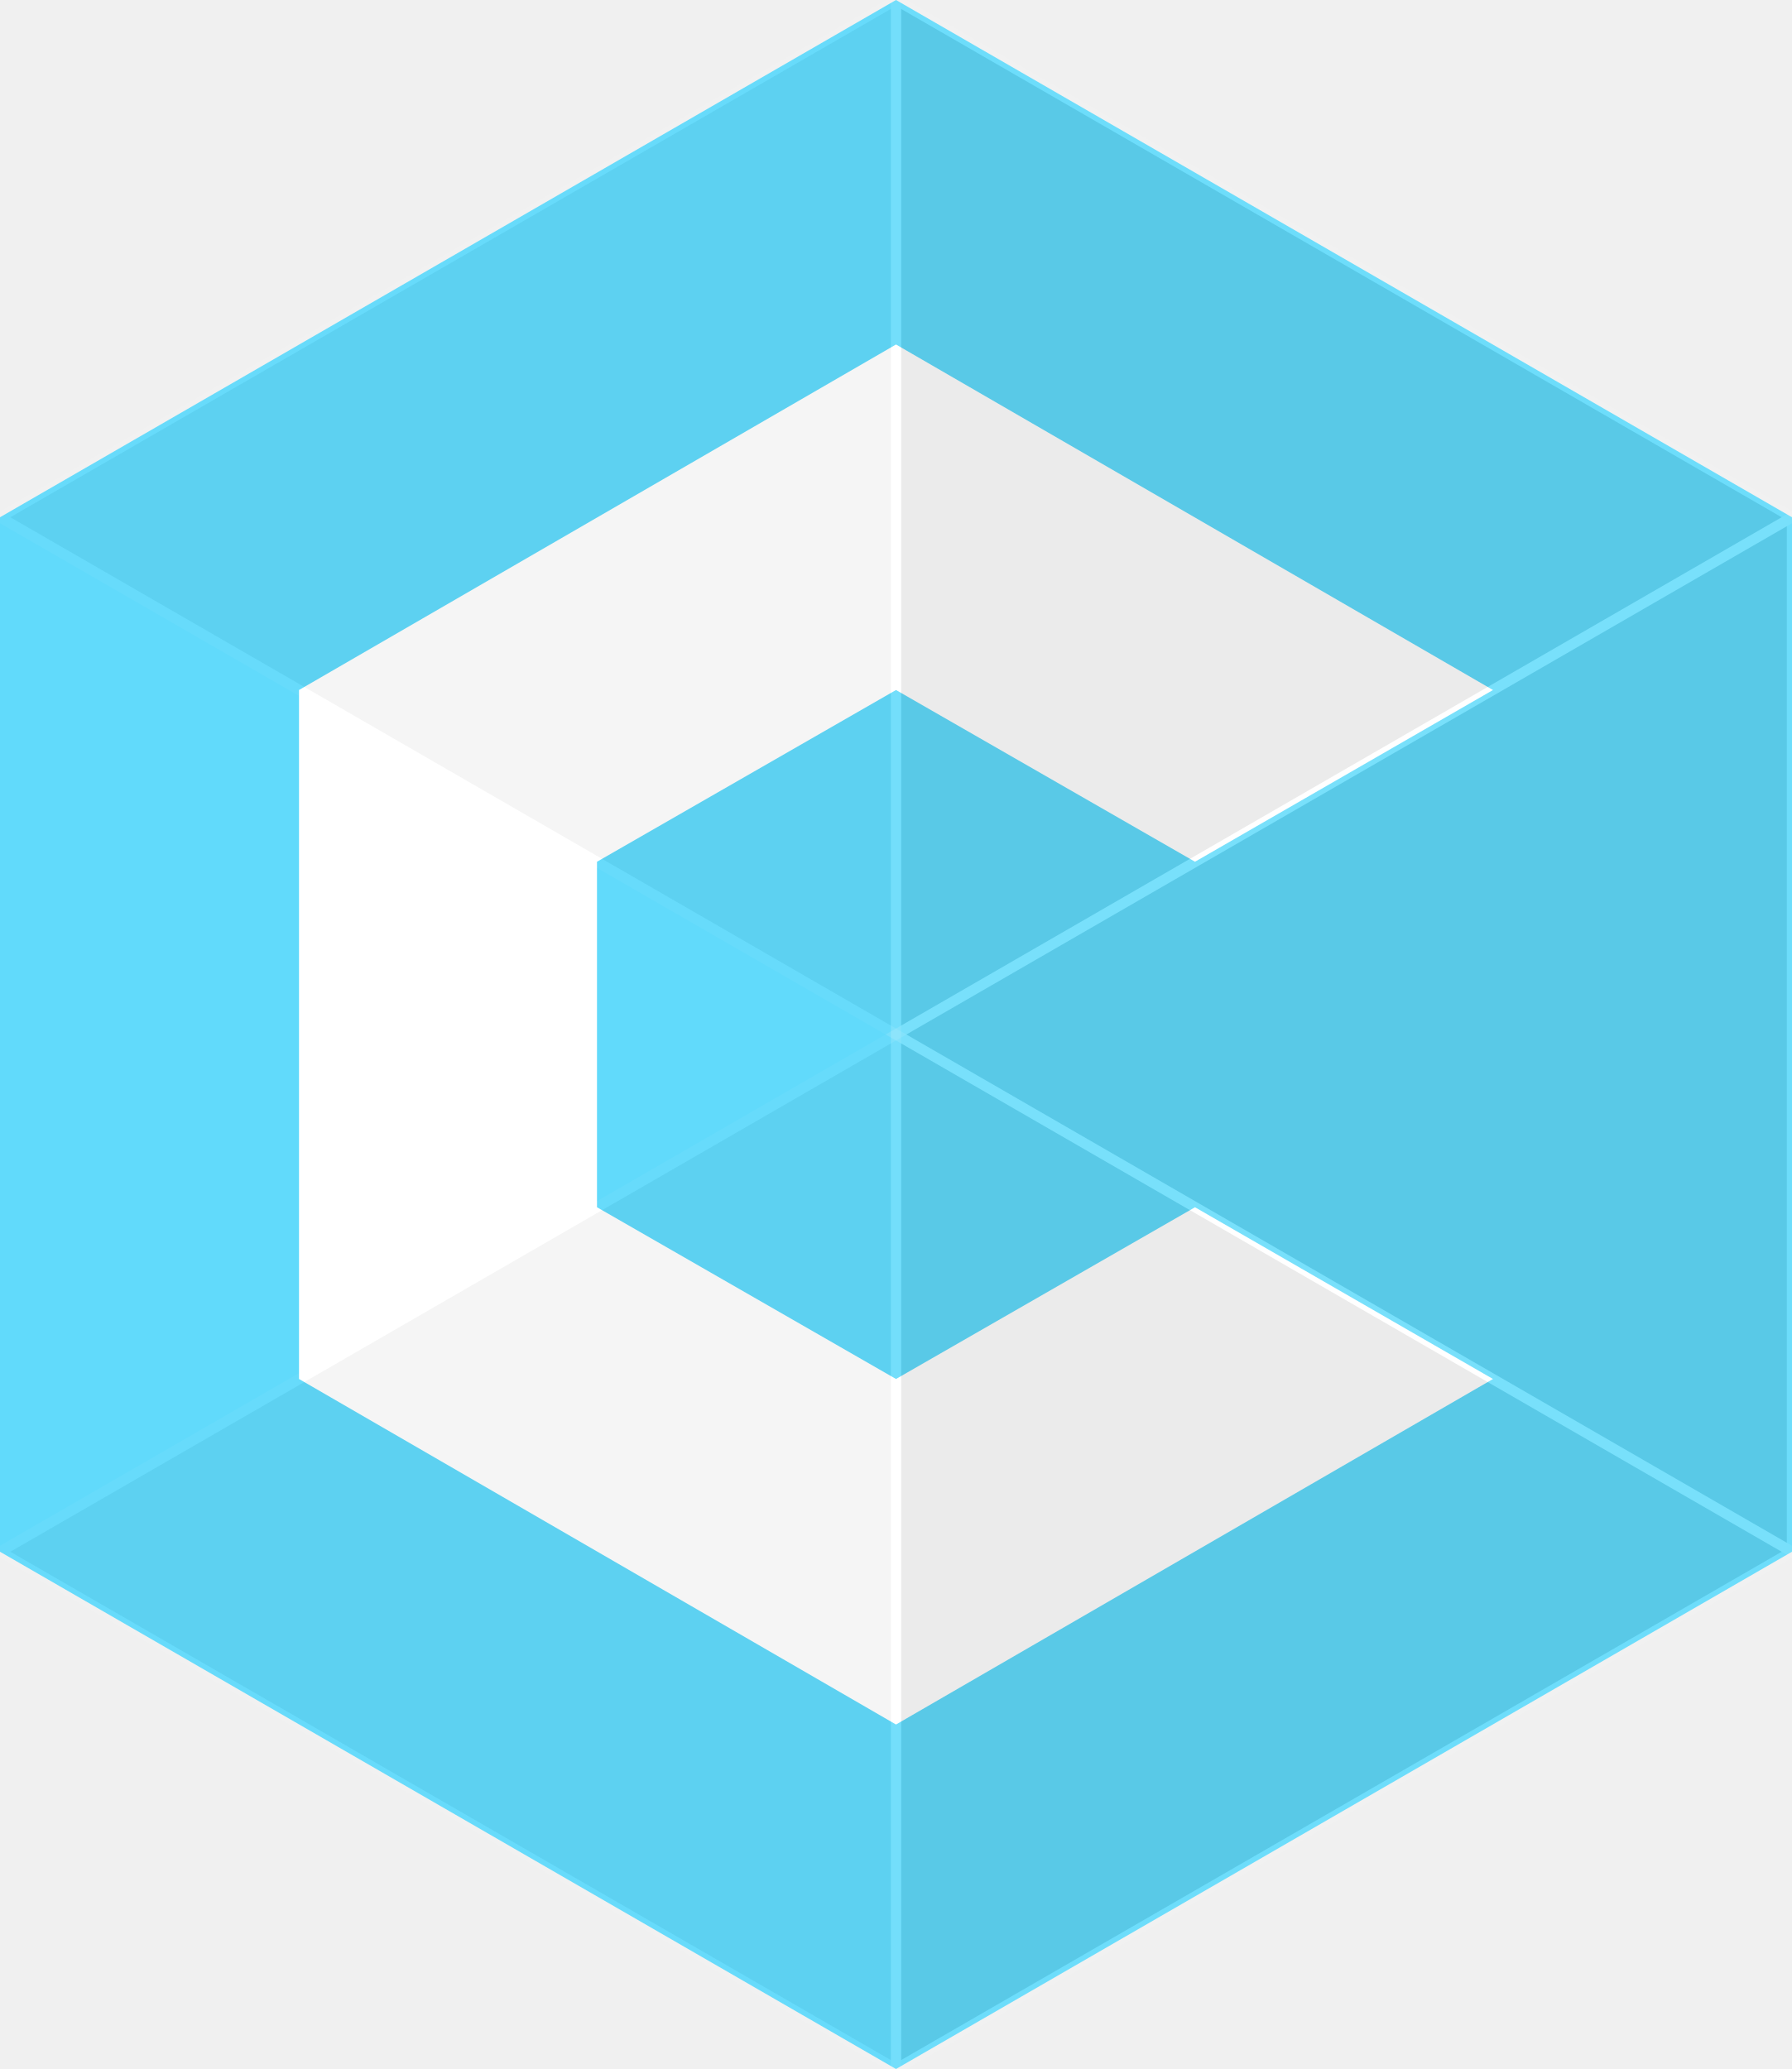
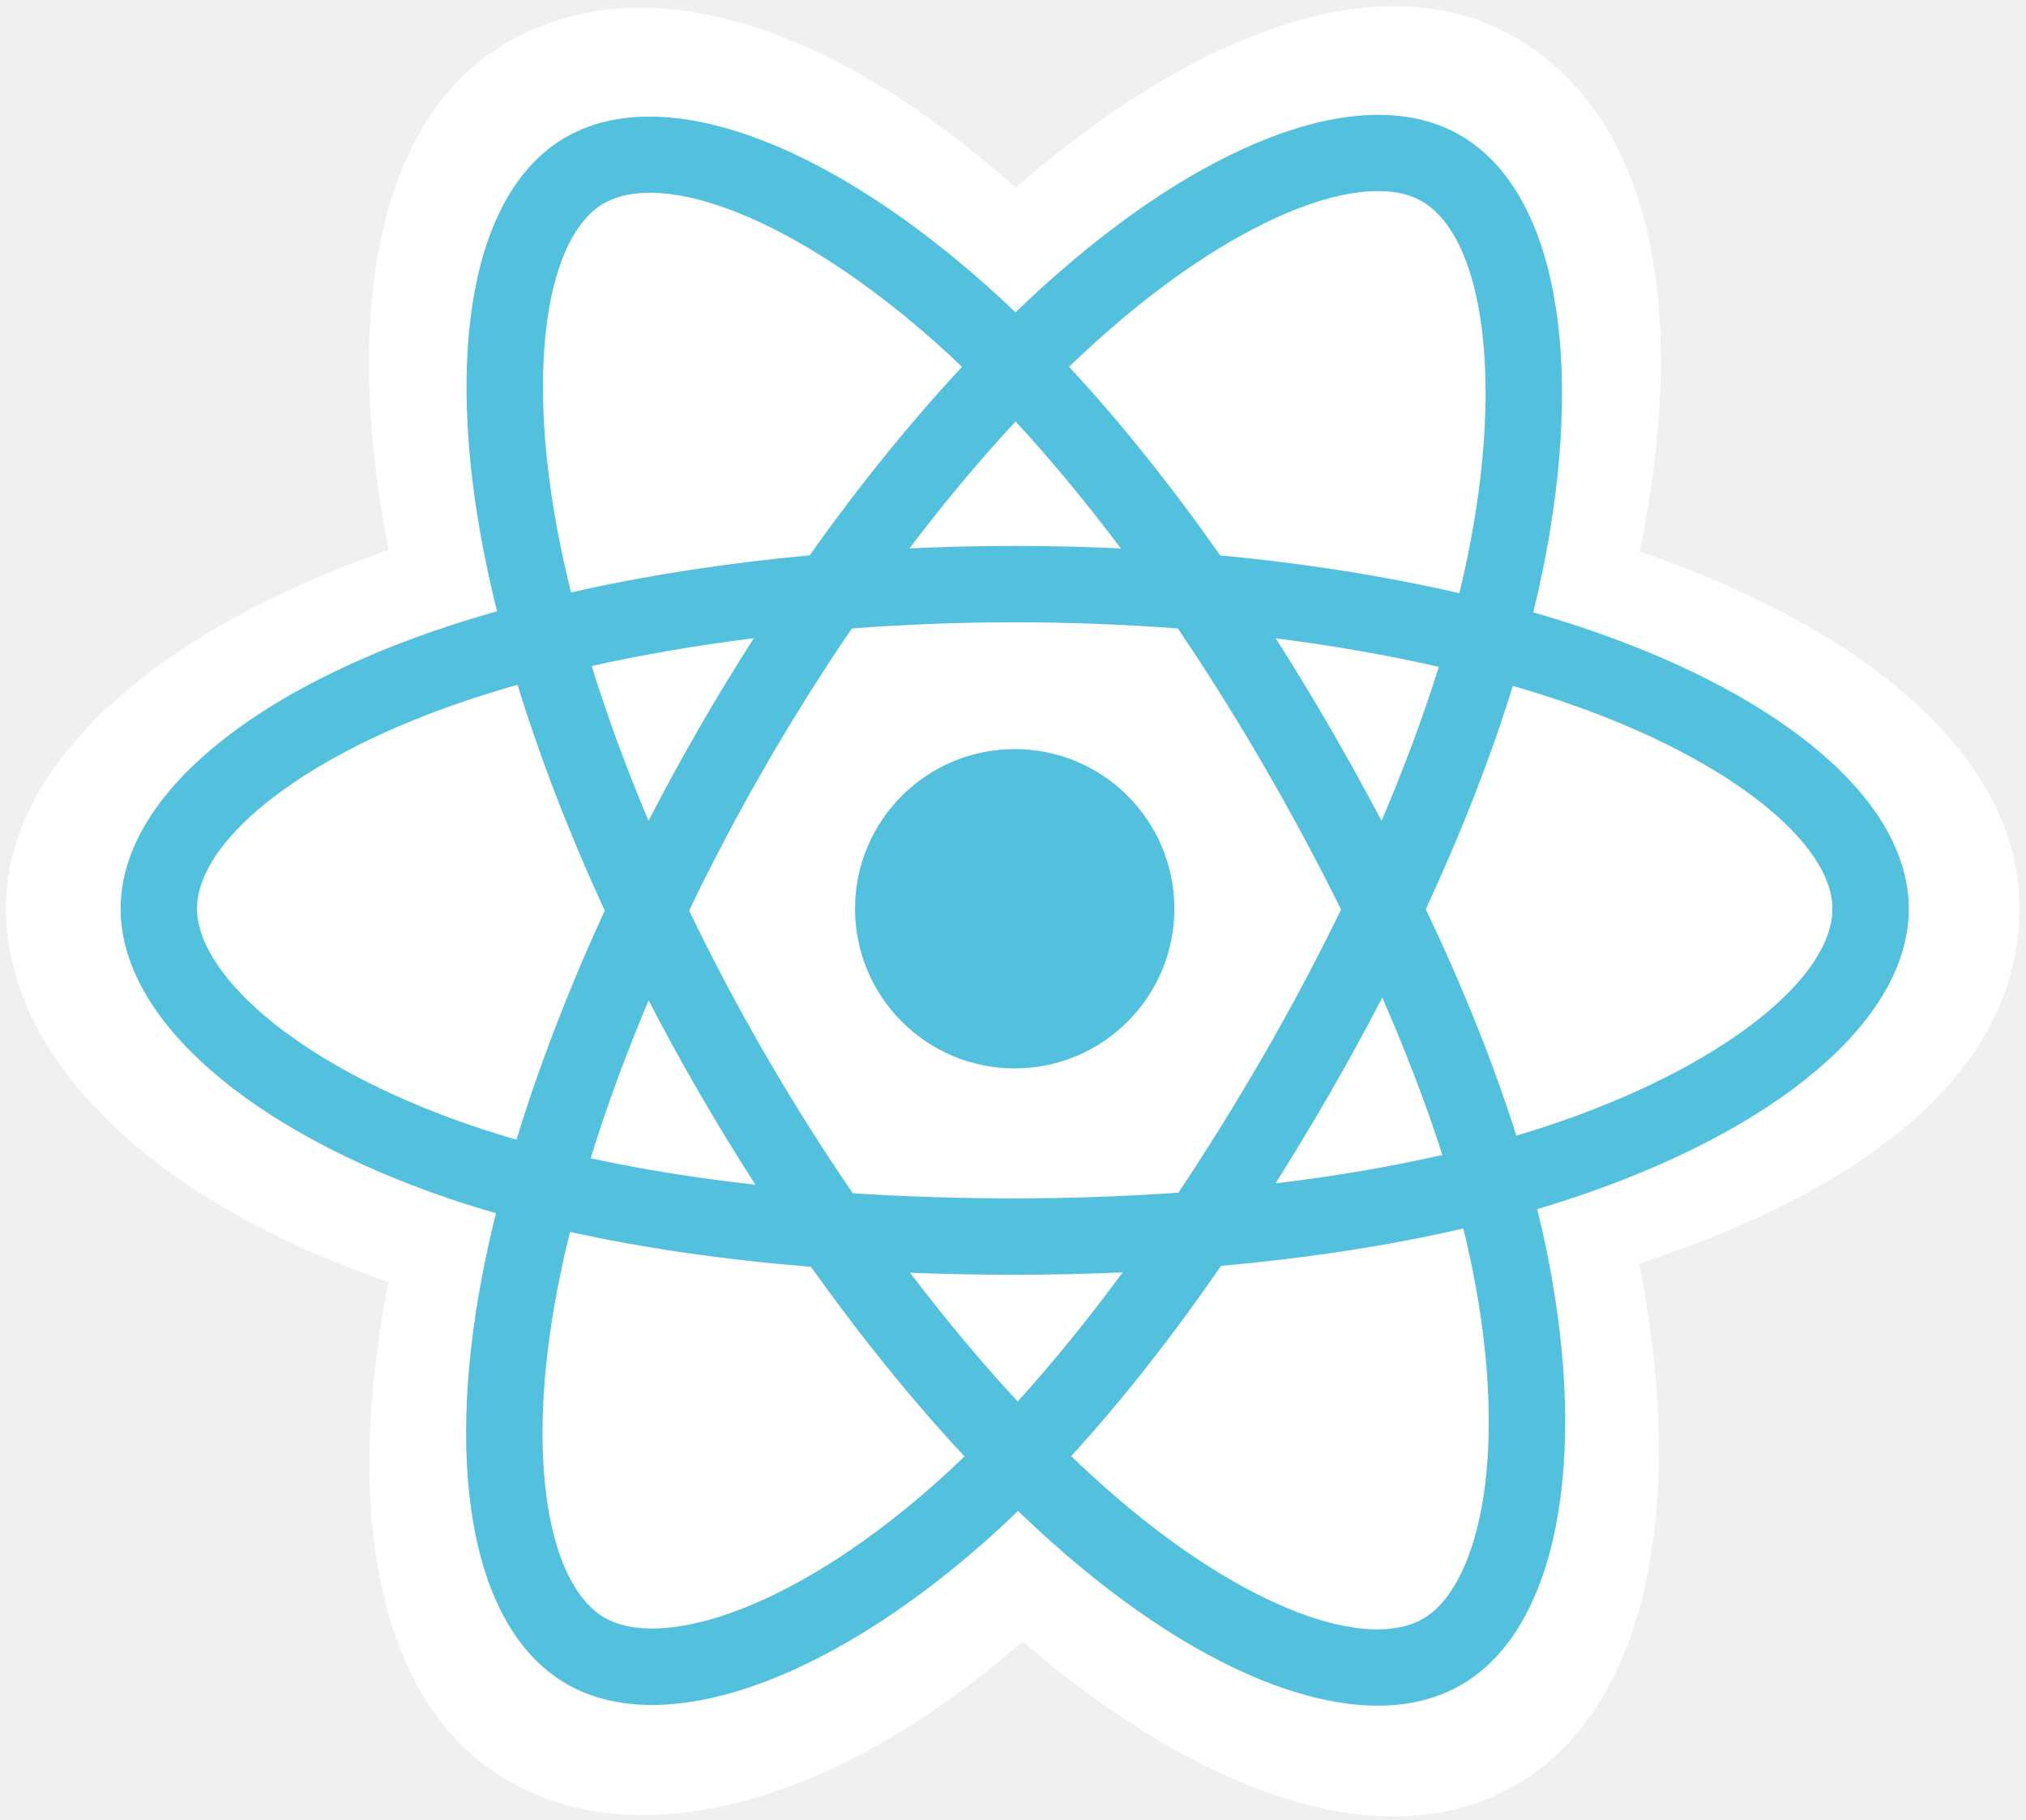
- <svg xmlns="http://www.w3.org/2000/svg" version="1.1" id="Warstwa_1" x="0px" y="0px" width="173.2px" height="200px" viewBox="0 0 173.2 200" enable-background="new 0 0 173.2 200" xml:space="preserve">
-   <polygon fill="#61DAFB" points="0,150 0,50 86.6,0 173.2,50 173.2,150 86.6,200 " />
-   <polygon fill="#FFFFFF" points="86.6,133.3 57.7,116.7 57.7,83.3 86.6,66.7 115.5,83.3 144.3,66.7 86.6,33.3 28.9,66.7 28.9,133.3   86.6,166.7 144.3,133.3 115.5,116.7 " />
-   <polygon opacity="0.04" stroke="#FFFFFF" stroke-miterlimit="10" enable-background="new    " points="0,50 86.6,100 86.6,0 " />
-   <polygon opacity="0.04" stroke="#FFFFFF" stroke-miterlimit="10" enable-background="new    " points="0,150 86.6,200 86.6,100 " />
-   <polygon opacity="0.08" stroke="#FFFFFF" stroke-miterlimit="10" enable-background="new    " points="86.6,100 173.2,150 173.2,50   " />
-   <polygon fill-opacity="0" points="86.6,100 0,50 0,150 " />
-   <polygon opacity="0.08" stroke="#FFFFFF" stroke-miterlimit="10" enable-background="new    " points="173.2,150 86.6,100 86.6,200   " />
-   <polygon opacity="0.08" stroke="#FFFFFF" stroke-miterlimit="10" enable-background="new    " points="173.2,50 86.6,0 86.6,100 " />
+ <svg xmlns="http://www.w3.org/2000/svg" width="2500" height="2246" viewBox="0 0 256 230" preserveAspectRatio="xMinYMin meet">
+   <path d="M.754 114.75c0 19.215 18.763 37.152 48.343 47.263-5.907 29.737-1.058 53.706 15.136 63.045 16.645 9.6 41.443 2.955 64.98-17.62 22.943 19.744 46.13 27.514 62.31 18.148 16.63-9.627 21.687-35.221 15.617-65.887 30.81-10.186 48.044-25.481 48.044-44.949 0-18.769-18.797-35.006-47.979-45.052 6.535-31.933.998-55.32-15.867-65.045-16.259-9.376-39.716-1.204-62.996 19.056C104.122 2.205 80.897-4.36 64.05 5.392 47.806 14.795 43.171 39.2 49.097 69.487 20.515 79.452.754 96.057.754 114.75z" fill="#FFF" />
+   <path d="M201.025 79.674a151.364 151.364 0 0 0-7.274-2.292 137.5 137.5 0 0 0 1.124-4.961c5.506-26.728 1.906-48.26-10.388-55.348-11.787-6.798-31.065.29-50.535 17.233a151.136 151.136 0 0 0-5.626 5.163 137.573 137.573 0 0 0-3.744-3.458c-20.405-18.118-40.858-25.752-53.139-18.643-11.776 6.817-15.264 27.06-10.307 52.39a150.91 150.91 0 0 0 1.67 7.484c-2.894.822-5.689 1.698-8.363 2.63-23.922 8.34-39.2 21.412-39.2 34.97 0 14.004 16.4 28.05 41.318 36.566a128.44 128.44 0 0 0 6.11 1.91 147.813 147.813 0 0 0-1.775 8.067c-4.726 24.89-1.035 44.653 10.71 51.428 12.131 6.995 32.491-.195 52.317-17.525 1.567-1.37 3.14-2.823 4.715-4.346a148.34 148.34 0 0 0 6.108 5.573c19.204 16.525 38.17 23.198 49.905 16.405 12.12-7.016 16.058-28.247 10.944-54.078-.39-1.973-.845-3.988-1.355-6.04 1.43-.422 2.833-.858 4.202-1.312 25.904-8.582 42.757-22.457 42.757-36.648 0-13.607-15.77-26.767-40.174-35.168z" fill="#53C1DE" />
+   <path d="M195.406 142.328c-1.235.409-2.503.804-3.795 1.187-2.86-9.053-6.72-18.68-11.442-28.625 4.507-9.71 8.217-19.213 10.997-28.208 2.311.67 4.555 1.375 6.717 2.12 20.91 7.197 33.664 17.84 33.664 26.04 0 8.735-13.775 20.075-36.14 27.486zm-9.28 18.389c2.261 11.422 2.584 21.749 1.086 29.822-1.346 7.254-4.052 12.09-7.398 14.027-7.121 4.122-22.35-1.236-38.772-15.368-1.883-1.62-3.78-3.35-5.682-5.18 6.367-6.964 12.73-15.06 18.94-24.05 10.924-.969 21.244-2.554 30.603-4.717.46 1.86.87 3.683 1.223 5.466zm-93.85 43.137c-6.957 2.457-12.498 2.527-15.847.596-7.128-4.11-10.09-19.98-6.049-41.265a138.507 138.507 0 0 1 1.65-7.502c9.255 2.047 19.5 3.52 30.45 4.408 6.251 8.797 12.798 16.883 19.396 23.964a118.863 118.863 0 0 1-4.305 3.964c-8.767 7.664-17.552 13.1-25.294 15.835zm-32.593-61.58c-11.018-3.766-20.117-8.66-26.354-14-5.604-4.8-8.434-9.565-8.434-13.432 0-8.227 12.267-18.722 32.726-25.855a139.276 139.276 0 0 1 7.777-2.447c2.828 9.197 6.537 18.813 11.013 28.537-4.534 9.869-8.296 19.638-11.15 28.943a118.908 118.908 0 0 1-5.578-1.746zm10.926-74.37c-4.247-21.703-1.427-38.074 5.67-42.182 7.56-4.376 24.275 1.864 41.893 17.507 1.126 1 2.257 2.047 3.39 3.13-6.564 7.049-13.051 15.074-19.248 23.82-10.627.985-20.8 2.567-30.152 4.686a141.525 141.525 0 0 1-1.553-6.962zm97.467 24.067a306.982 306.982 0 0 0-6.871-11.3c7.21.91 14.117 2.12 20.603 3.601-1.947 6.241-4.374 12.767-7.232 19.457a336.42 336.42 0 0 0-6.5-11.758zm-39.747-38.714c4.452 4.823 8.911 10.209 13.297 16.052a284.245 284.245 0 0 0-26.706-.006c4.39-5.789 8.887-11.167 13.409-16.046zm-40.002 38.78a285.24 285.24 0 0 0-6.378 11.685c-2.811-6.667-5.216-13.222-7.18-19.552 6.447-1.443 13.322-2.622 20.485-3.517a283.79 283.79 0 0 0-6.927 11.384zm7.133 57.683c-7.4-.826-14.379-1.945-20.824-3.348 1.995-6.442 4.453-13.138 7.324-19.948a283.494 283.494 0 0 0 6.406 11.692 285.27 285.27 0 0 0 7.094 11.604zm33.136 27.389c-4.575-4.937-9.138-10.397-13.595-16.27 4.326.17 8.737.256 13.22.256 4.606 0 9.159-.103 13.64-.303-4.4 5.98-8.843 11.448-13.265 16.317zm46.072-51.032c3.02 6.884 5.566 13.544 7.588 19.877-6.552 1.495-13.625 2.699-21.078 3.593a337.537 337.537 0 0 0 6.937-11.498 306.632 306.632 0 0 0 6.553-11.972zm-14.915 7.15a316.478 316.478 0 0 1-10.84 17.49c-6.704.479-13.632.726-20.692.726-7.031 0-13.871-.219-20.458-.646A273.798 273.798 0 0 1 96.72 133.28a271.334 271.334 0 0 1-9.64-18.206 273.864 273.864 0 0 1 9.611-18.216v.002a271.252 271.252 0 0 1 10.956-17.442c6.72-.508 13.61-.774 20.575-.774 6.996 0 13.895.268 20.613.78a290.704 290.704 0 0 1 10.887 17.383 316.418 316.418 0 0 1 9.741 18.13 290.806 290.806 0 0 1-9.709 18.29zm19.913-107.792c7.566 4.364 10.509 21.961 5.755 45.038a127.525 127.525 0 0 1-1.016 4.492c-9.374-2.163-19.554-3.773-30.212-4.773-6.209-8.841-12.642-16.88-19.1-23.838a141.92 141.92 0 0 1 5.196-4.766c16.682-14.518 32.273-20.25 39.377-16.153z" fill="#FFF" />
+   <path d="M128.221 94.665c11.144 0 20.177 9.034 20.177 20.177 0 11.144-9.033 20.178-20.177 20.178-11.143 0-20.177-9.034-20.177-20.178 0-11.143 9.034-20.177 20.177-20.177" fill="#53C1DE" />
</svg>
